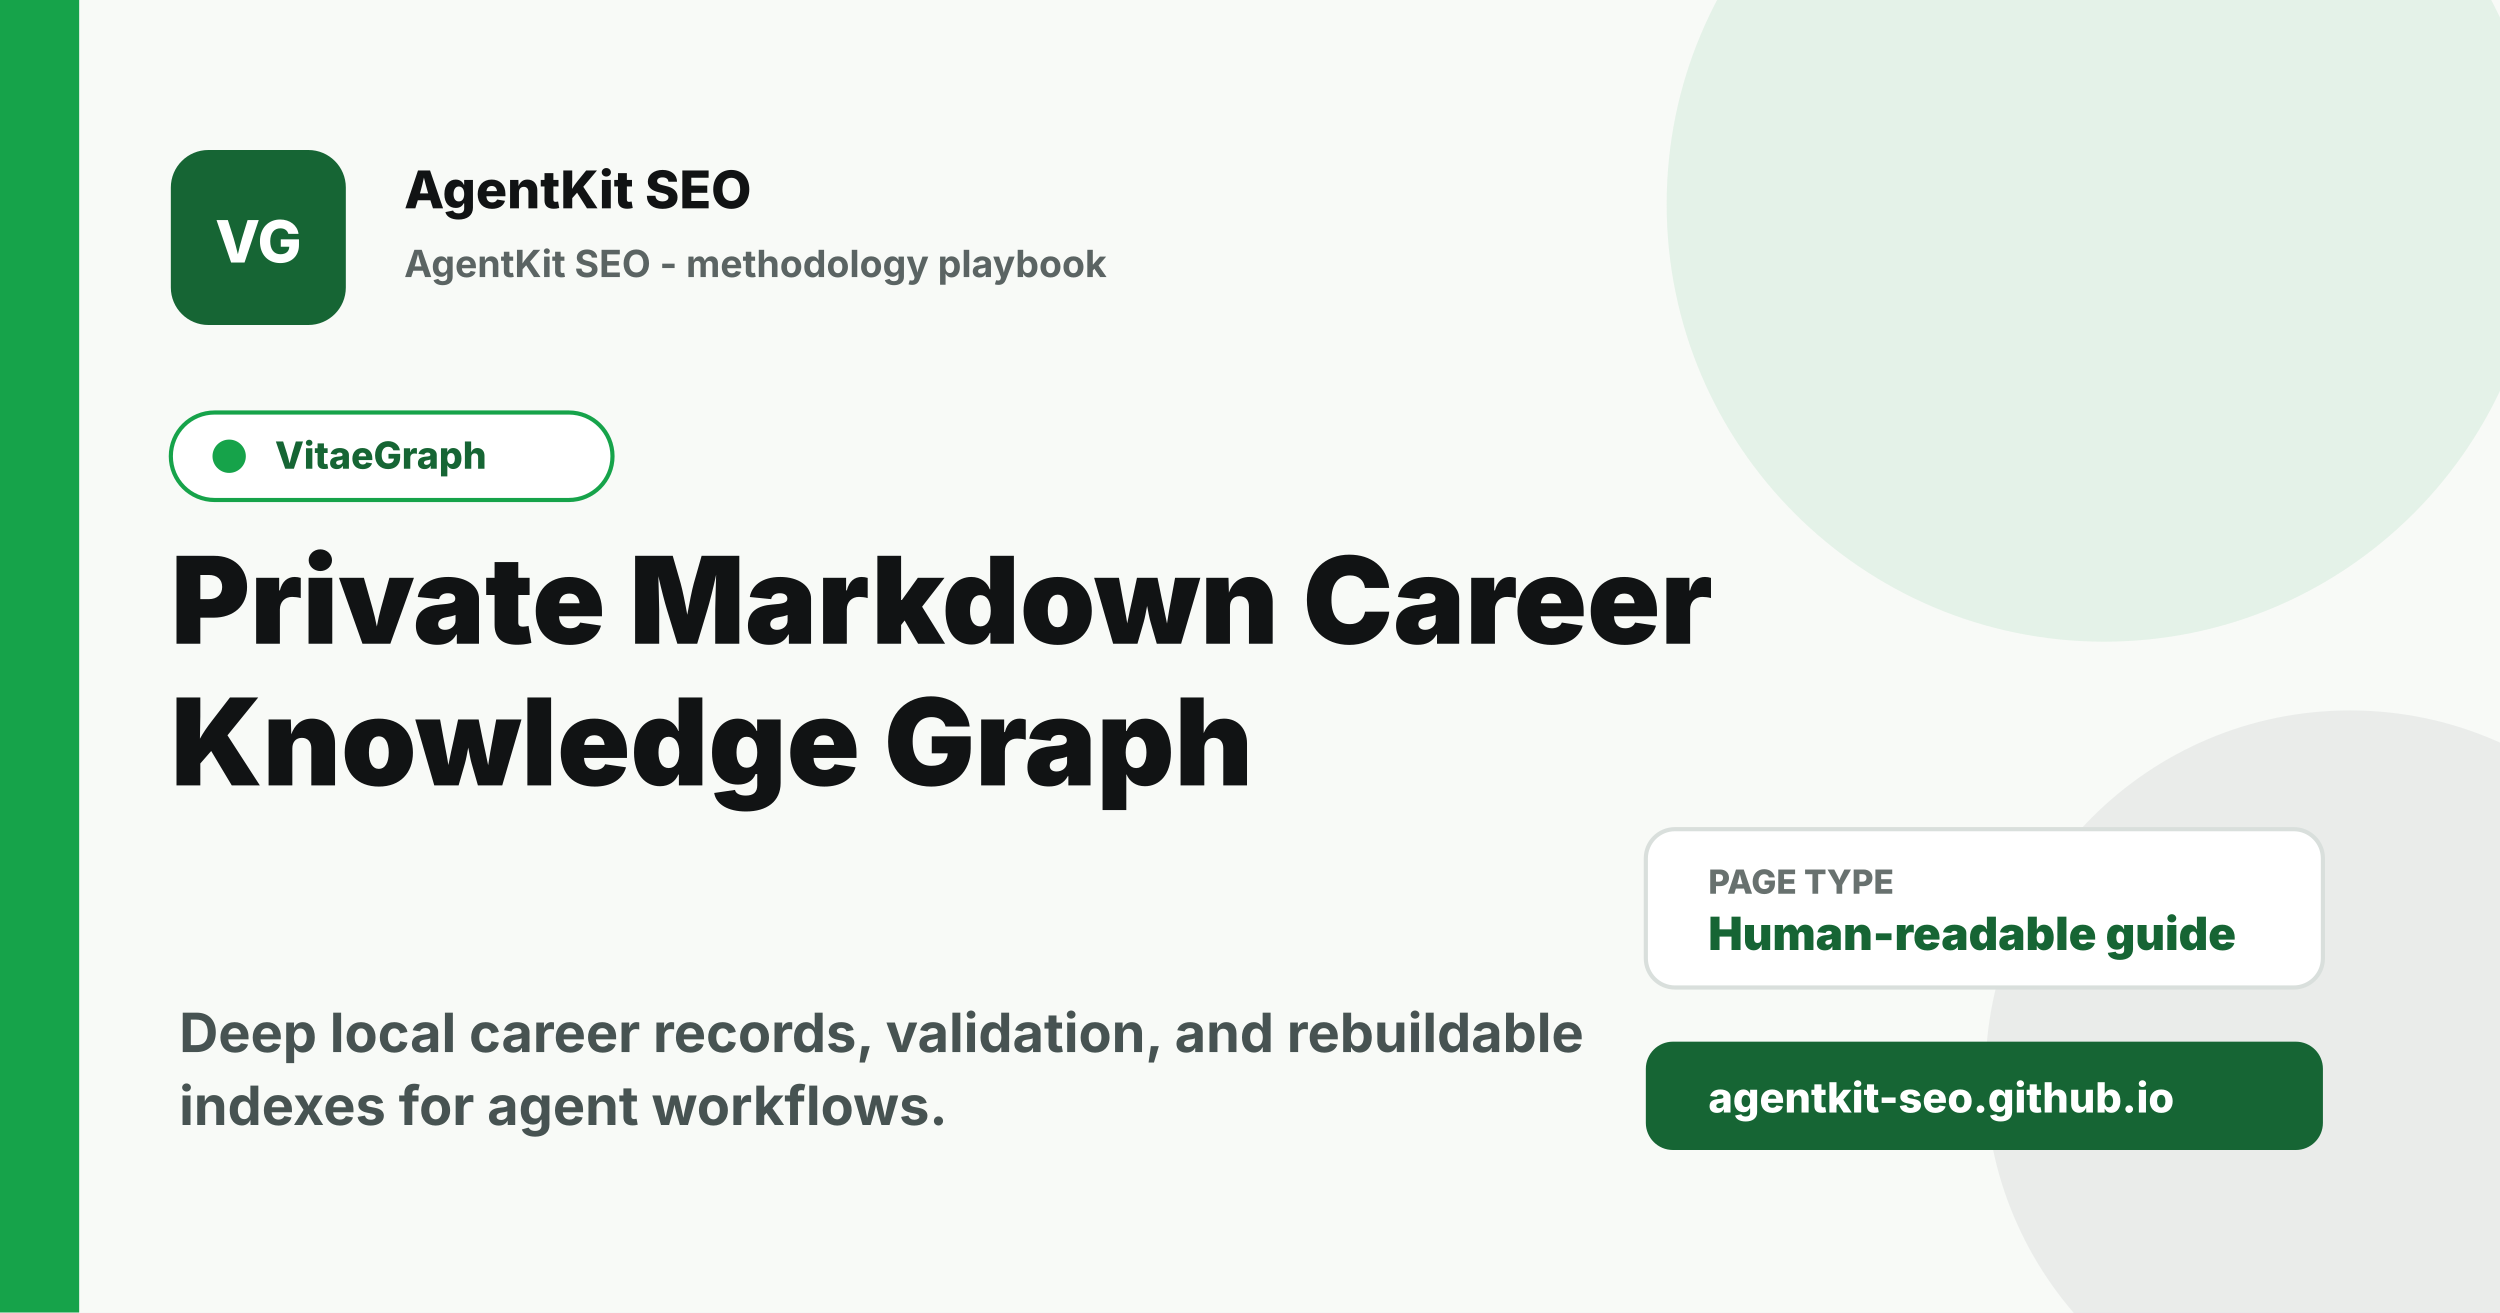
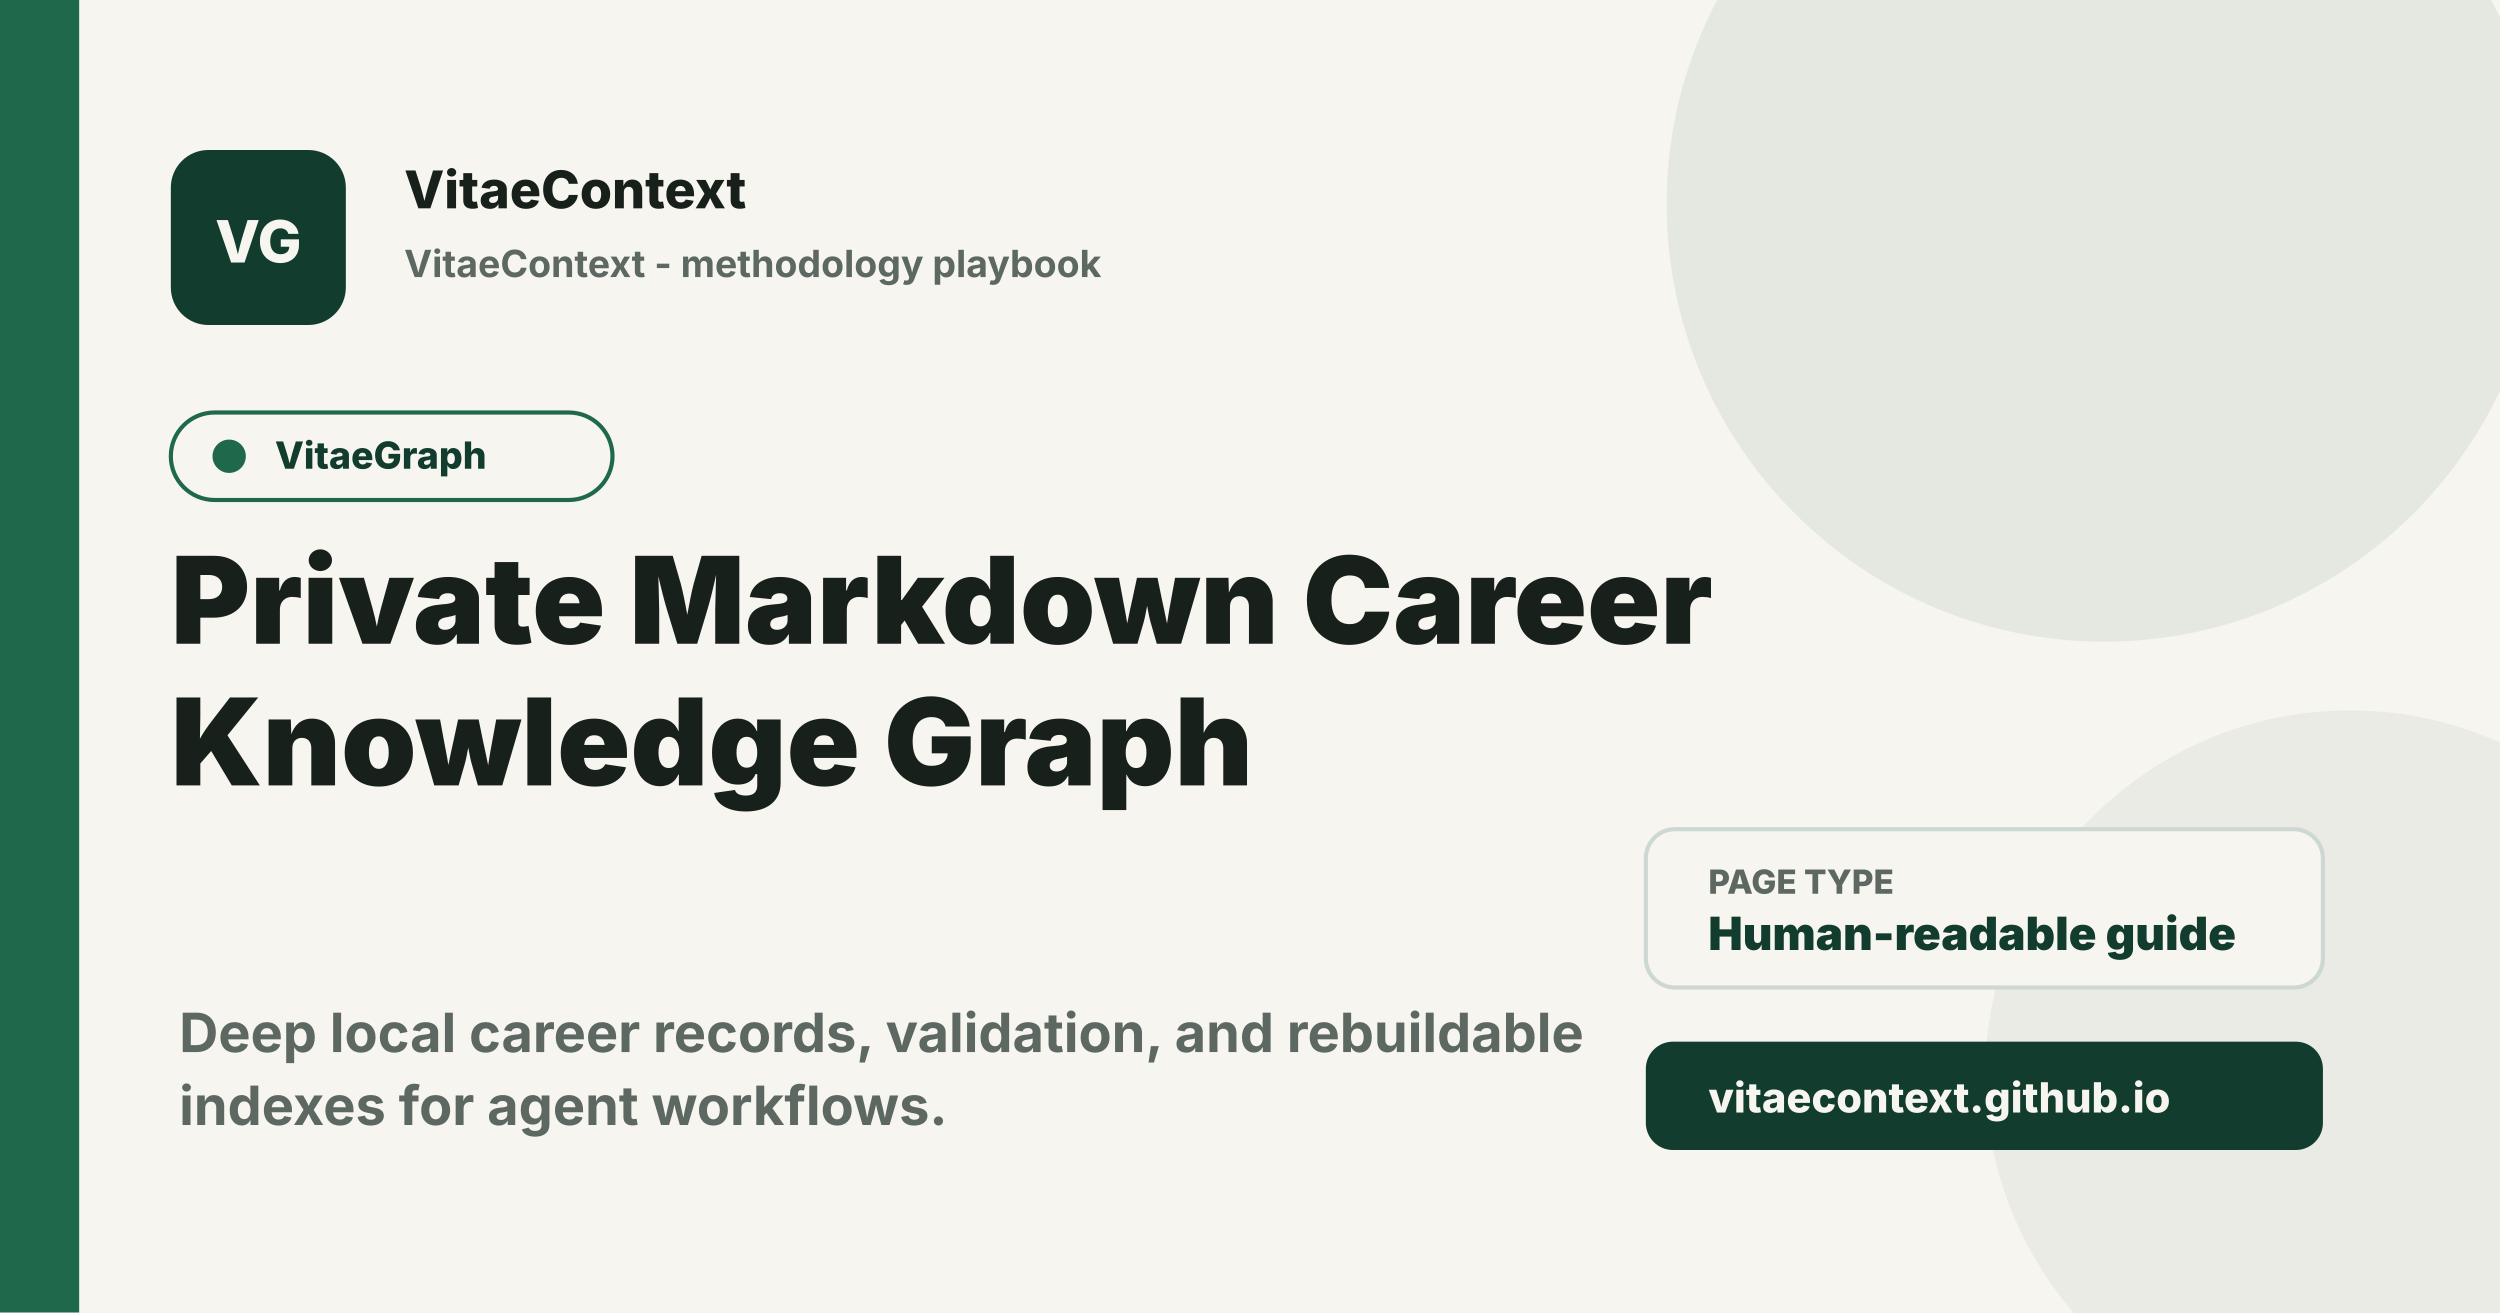
<svg xmlns="http://www.w3.org/2000/svg" width="1200" height="630" viewBox="0 0 1200 630">
-   <rect width="1200" height="630" fill="#f8faf7" />
-   <rect x="0" y="0" width="1200" height="630" fill="#f8faf7" />
-   <rect x="0" y="0" width="38" height="630" fill="#16a34a" />
-   <circle cx="1010" cy="98" r="210" fill="#16a34a" opacity="0.09" />
-   <circle cx="1128" cy="516" r="175" fill="#0f172a" opacity="0.06" />
+   <rect width="1200" height="630" fill="#F7F5EF" />
+   <rect x="0" y="0" width="1200" height="630" fill="#F7F5EF" />
+   <rect x="0" y="0" width="38" height="630" fill="#1F684B" />
+   <circle cx="1010" cy="98" r="210" fill="#1F684B" opacity="0.09" />
+   <circle cx="1128" cy="516" r="175" fill="#123C2D" opacity="0.06" />
  <g transform="translate(82 72)">
-     <rect x="0" y="0" width="84" height="84" rx="18" fill="#166534" />
-     <text x="42" y="54" text-anchor="middle" font-family="Inter, Arial, sans-serif" font-size="28" font-weight="800" fill="#ffffff">VG</text>
-     <text x="112" y="28" font-family="Inter, Arial, sans-serif" font-size="25" font-weight="800" fill="#111314">AgentKit SEO</text>
-     <text x="112" y="61" font-family="Inter, Arial, sans-serif" font-size="18" font-weight="650" fill="#5b6463">AgentKit SEO - methodology playbook</text>
+     <rect x="0" y="0" width="84" height="84" rx="18" fill="#123C2D" />
+     <text x="42" y="54" text-anchor="middle" font-family="Inter, Arial, sans-serif" font-size="28" font-weight="800" fill="#F7F5EF">VG</text>
+     <text x="112" y="28" font-family="Inter, Arial, sans-serif" font-size="25" font-weight="800" fill="#18201C">VitaeContext</text>
+     <text x="112" y="61" font-family="Inter, Arial, sans-serif" font-size="18" font-weight="650" fill="#5C6861">VitaeContext - methodology playbook</text>
  </g>
  <g transform="translate(82 198)">
-     <rect x="0" y="0" width="212" height="42" rx="21" fill="#ffffff" stroke="#16a34a" stroke-width="2" />
-     <circle cx="28" cy="21" r="8" fill="#16a34a" />
-     <text x="50" y="27" font-family="Inter, Arial, sans-serif" font-size="18" font-weight="800" fill="#166534">VitaeGraph</text>
+     <rect x="0" y="0" width="212" height="42" rx="21" fill="#F7F5EF" stroke="#1F684B" stroke-width="2" />
+     <circle cx="28" cy="21" r="8" fill="#1F684B" />
+     <text x="50" y="27" font-family="Inter, Arial, sans-serif" font-size="18" font-weight="800" fill="#123C2D">VitaeGraph</text>
  </g>
-   <text x="82" y="309" font-family="Inter, Arial, sans-serif" font-size="58" font-weight="850" fill="#111314">
+   <text x="82" y="309" font-family="Inter, Arial, sans-serif" font-size="58" font-weight="850" fill="#18201C">
    <tspan x="82" dy="0">Private Markdown Career</tspan>
    <tspan x="82" dy="68">Knowledge Graph</tspan>
  </text>
-   <text x="86" y="505" font-family="Inter, Arial, sans-serif" font-size="26" font-weight="650" fill="#475352">
+   <text x="86" y="505" font-family="Inter, Arial, sans-serif" font-size="26" font-weight="650" fill="#5C6861">
    <tspan x="86" dy="0">Deep local career records, validation, and rebuildable</tspan>
    <tspan x="86" dy="35">indexes for agent workflows.</tspan>
  </text>
  <g transform="translate(790 398)">
-     <rect x="0" y="0" width="325" height="76" rx="14" fill="#ffffff" stroke="#d9dfdc" stroke-width="2" />
-     <text x="30" y="31" font-family="Inter, Arial, sans-serif" font-size="16" font-weight="800" fill="#68716f">PAGE TYPE</text>
-     <text x="30" y="58" font-family="Inter, Arial, sans-serif" font-size="22" font-weight="850" fill="#166534">Human-readable guide</text>
+     <rect x="0" y="0" width="325" height="76" rx="14" fill="#F7F5EF" stroke="#CED8D2" stroke-width="2" />
+     <text x="30" y="31" font-family="Inter, Arial, sans-serif" font-size="16" font-weight="800" fill="#5C6861">PAGE TYPE</text>
+     <text x="30" y="58" font-family="Inter, Arial, sans-serif" font-size="22" font-weight="850" fill="#123C2D">Human-readable guide</text>
  </g>
  <g transform="translate(790 500)">
-     <rect x="0" y="0" width="325" height="52" rx="13" fill="#166534" />
-     <text x="30" y="34" font-family="Inter, Arial, sans-serif" font-size="20" font-weight="800" fill="#ffffff">agentkit-seo.github.io</text>
+     <rect x="0" y="0" width="325" height="52" rx="13" fill="#123C2D" />
+     <text x="30" y="34" font-family="Inter, Arial, sans-serif" font-size="20" font-weight="800" fill="#F7F5EF">vitaecontext.github.io</text>
  </g>
</svg>
